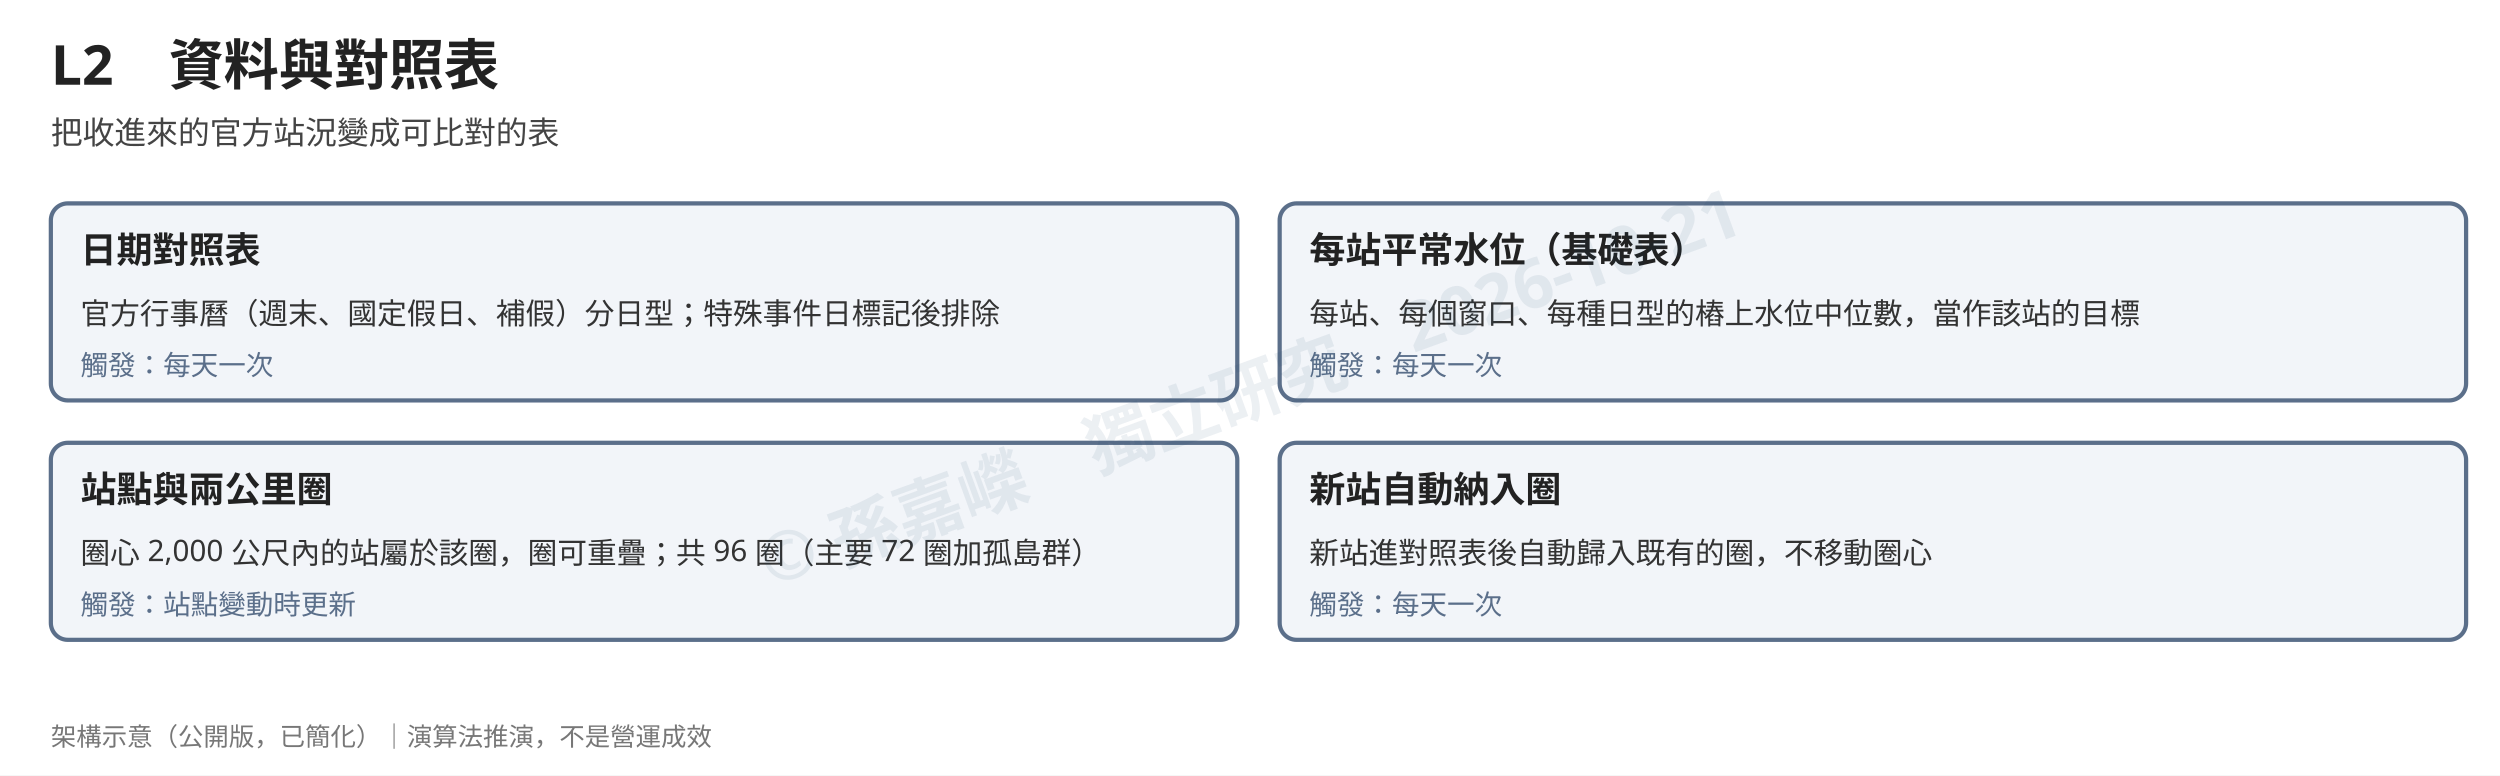
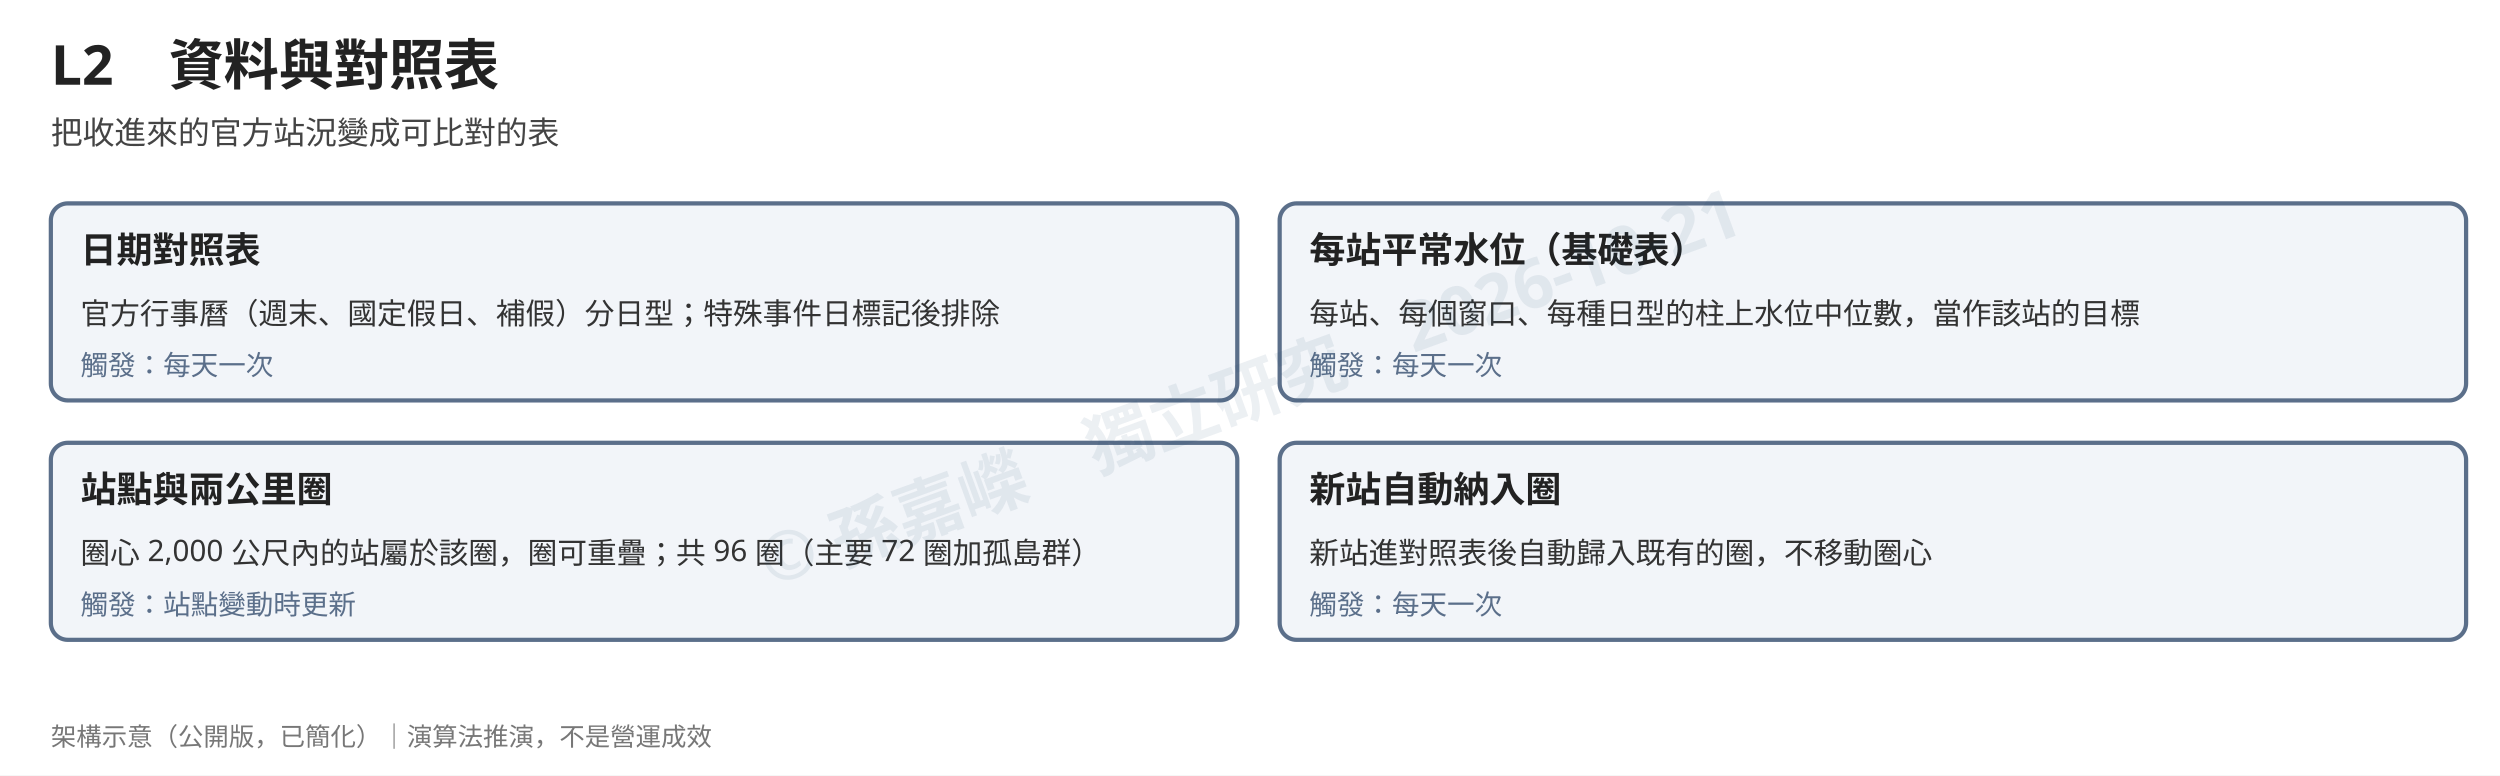
<svg xmlns="http://www.w3.org/2000/svg" width="1180" height="366" viewBox="0 0 1180 366" font-family="PingFang TC, Noto Sans TC, sans-serif">
  <rect width="1180" height="366" fill="#ffffff" />
  <text x="24" y="40" font-size="26" font-weight="700" fill="#222">L2　資料與對照表</text>
  <text x="24" y="68" font-size="15" fill="#444">把收進來的官方站況變成可比對的表</text>
  <rect x="24" y="96" width="560" height="93" rx="8" fill="#f2f5f9" stroke="#5b6f8a" stroke-width="2" />
  <text x="38" y="124" font-size="17" font-weight="700" fill="#222">日期對照表</text>
  <text x="38" y="153" font-size="14" fill="#333">官方行事曆（週末、國定假日、補假）分日型；特殊事件日標記後排除</text>
  <text x="38" y="177" font-size="13" fill="#5b6f8a">觸發：每天一次</text>
  <rect x="604" y="96" width="560" height="93" rx="8" fill="#f2f5f9" stroke="#5b6f8a" stroke-width="2" />
  <text x="618" y="124" font-size="17" font-weight="700" fill="#222">每站平常水位（基礎表）</text>
-   <text x="618" y="153" font-size="14" fill="#333">每站、每個窗口、每種日型的樁上水位中位數，當作該站的目標</text>
+   <text x="618" y="153" font-size="14" fill="#333">每站、每個窗口、每種日型的柱上水位中位數，當作該站的目標</text>
  <text x="618" y="177" font-size="13" fill="#5b6f8a">觸發：每天一次</text>
  <rect x="24" y="209" width="560" height="93" rx="8" fill="#f2f5f9" stroke="#5b6f8a" stroke-width="2" />
  <text x="38" y="237" font-size="17" font-weight="700" fill="#222">站點與兩公里圈</text>
  <text x="38" y="266" font-size="14" fill="#333">圈心 2,000 公尺內的站屬於該圈，圈可重疊；共 96 圈（主要 72 圈加孤島群）</text>
  <text x="38" y="290" font-size="13" fill="#5b6f8a">觸發：站點變動時更新</text>
  <rect x="604" y="209" width="560" height="93" rx="8" fill="#f2f5f9" stroke="#5b6f8a" stroke-width="2" />
  <text x="618" y="237" font-size="17" font-weight="700" fill="#222">新站自動納入圈</text>
  <text x="618" y="266" font-size="14" fill="#333">新站進對照表後自動歸入既有的圈，不移動圈心</text>
  <text x="618" y="290" font-size="13" fill="#5b6f8a">觸發：每天一次</text>
  <text x="24" y="352" font-size="12" fill="#777">架構示意（公開版，已簡化）｜演算法推演，不是營運成效</text>
  <g opacity="0.08" transform="rotate(-20 590 183)">
    <text x="590" y="194" text-anchor="middle" font-size="32" font-weight="bold" fill="#0b3a63" font-family="PingFang TC, Noto Sans TC, sans-serif">© 孫嘉嶸　獨立研究　2026-10-21</text>
  </g>
</svg>
